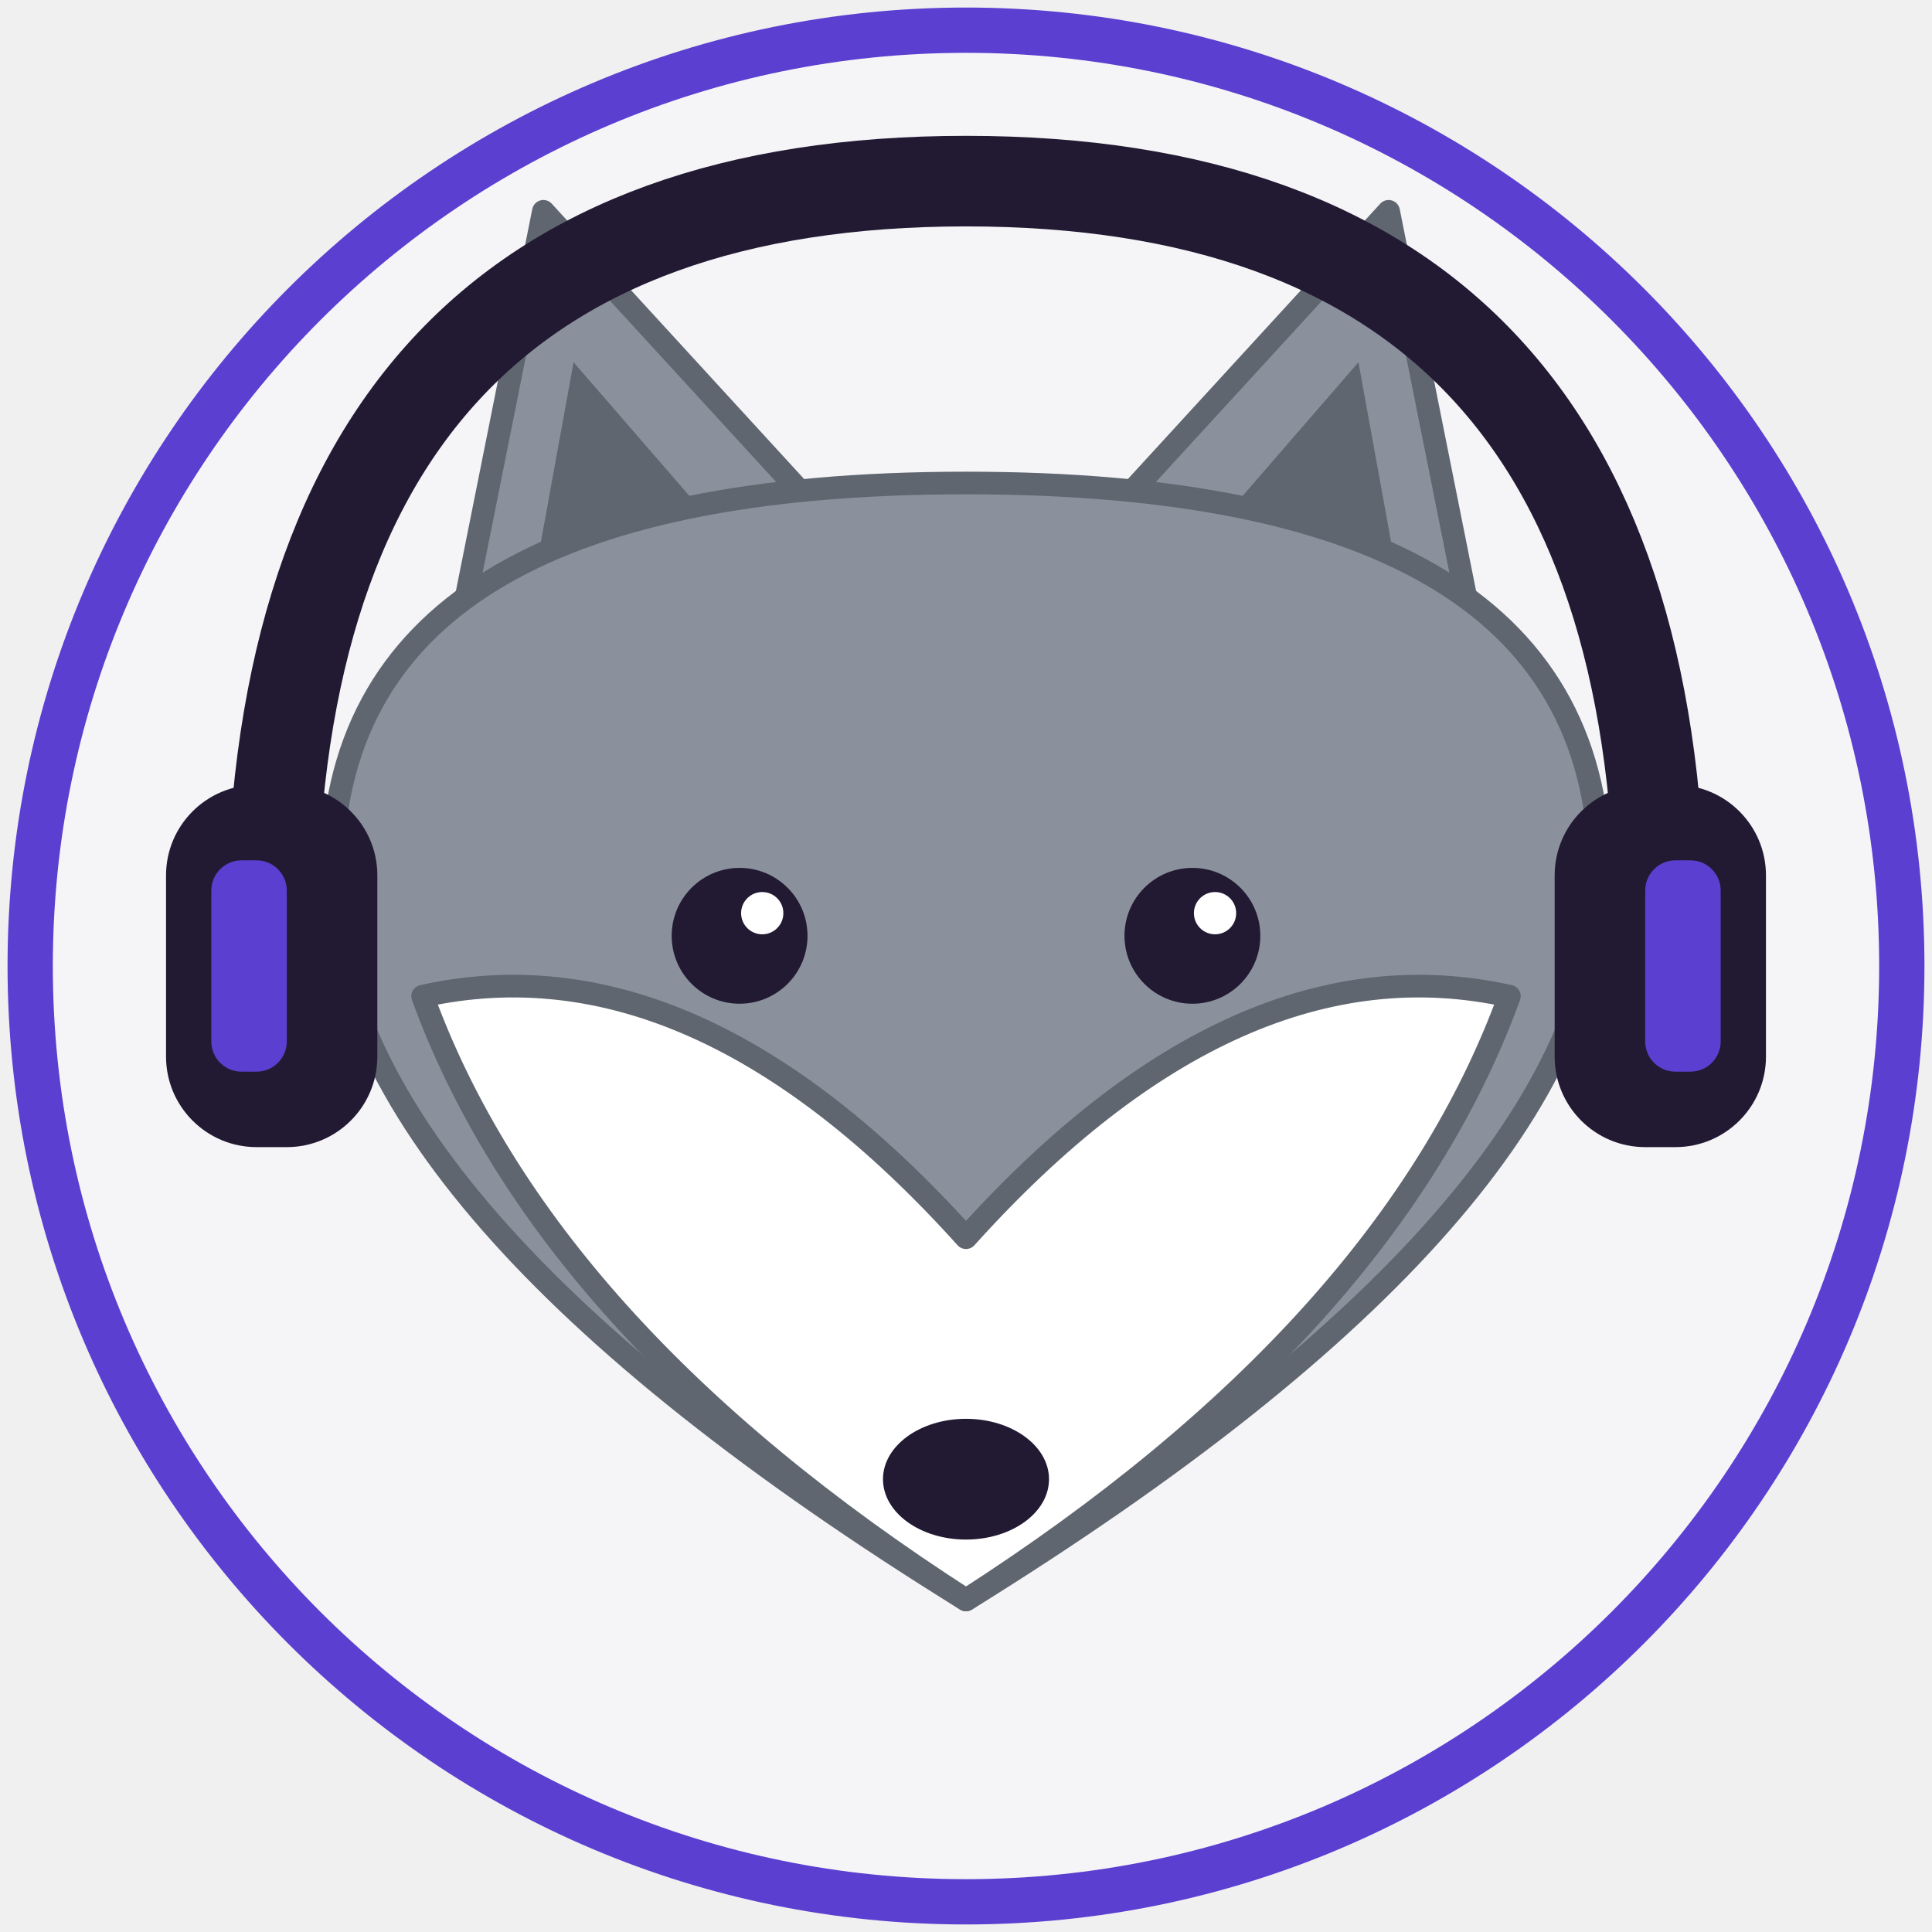
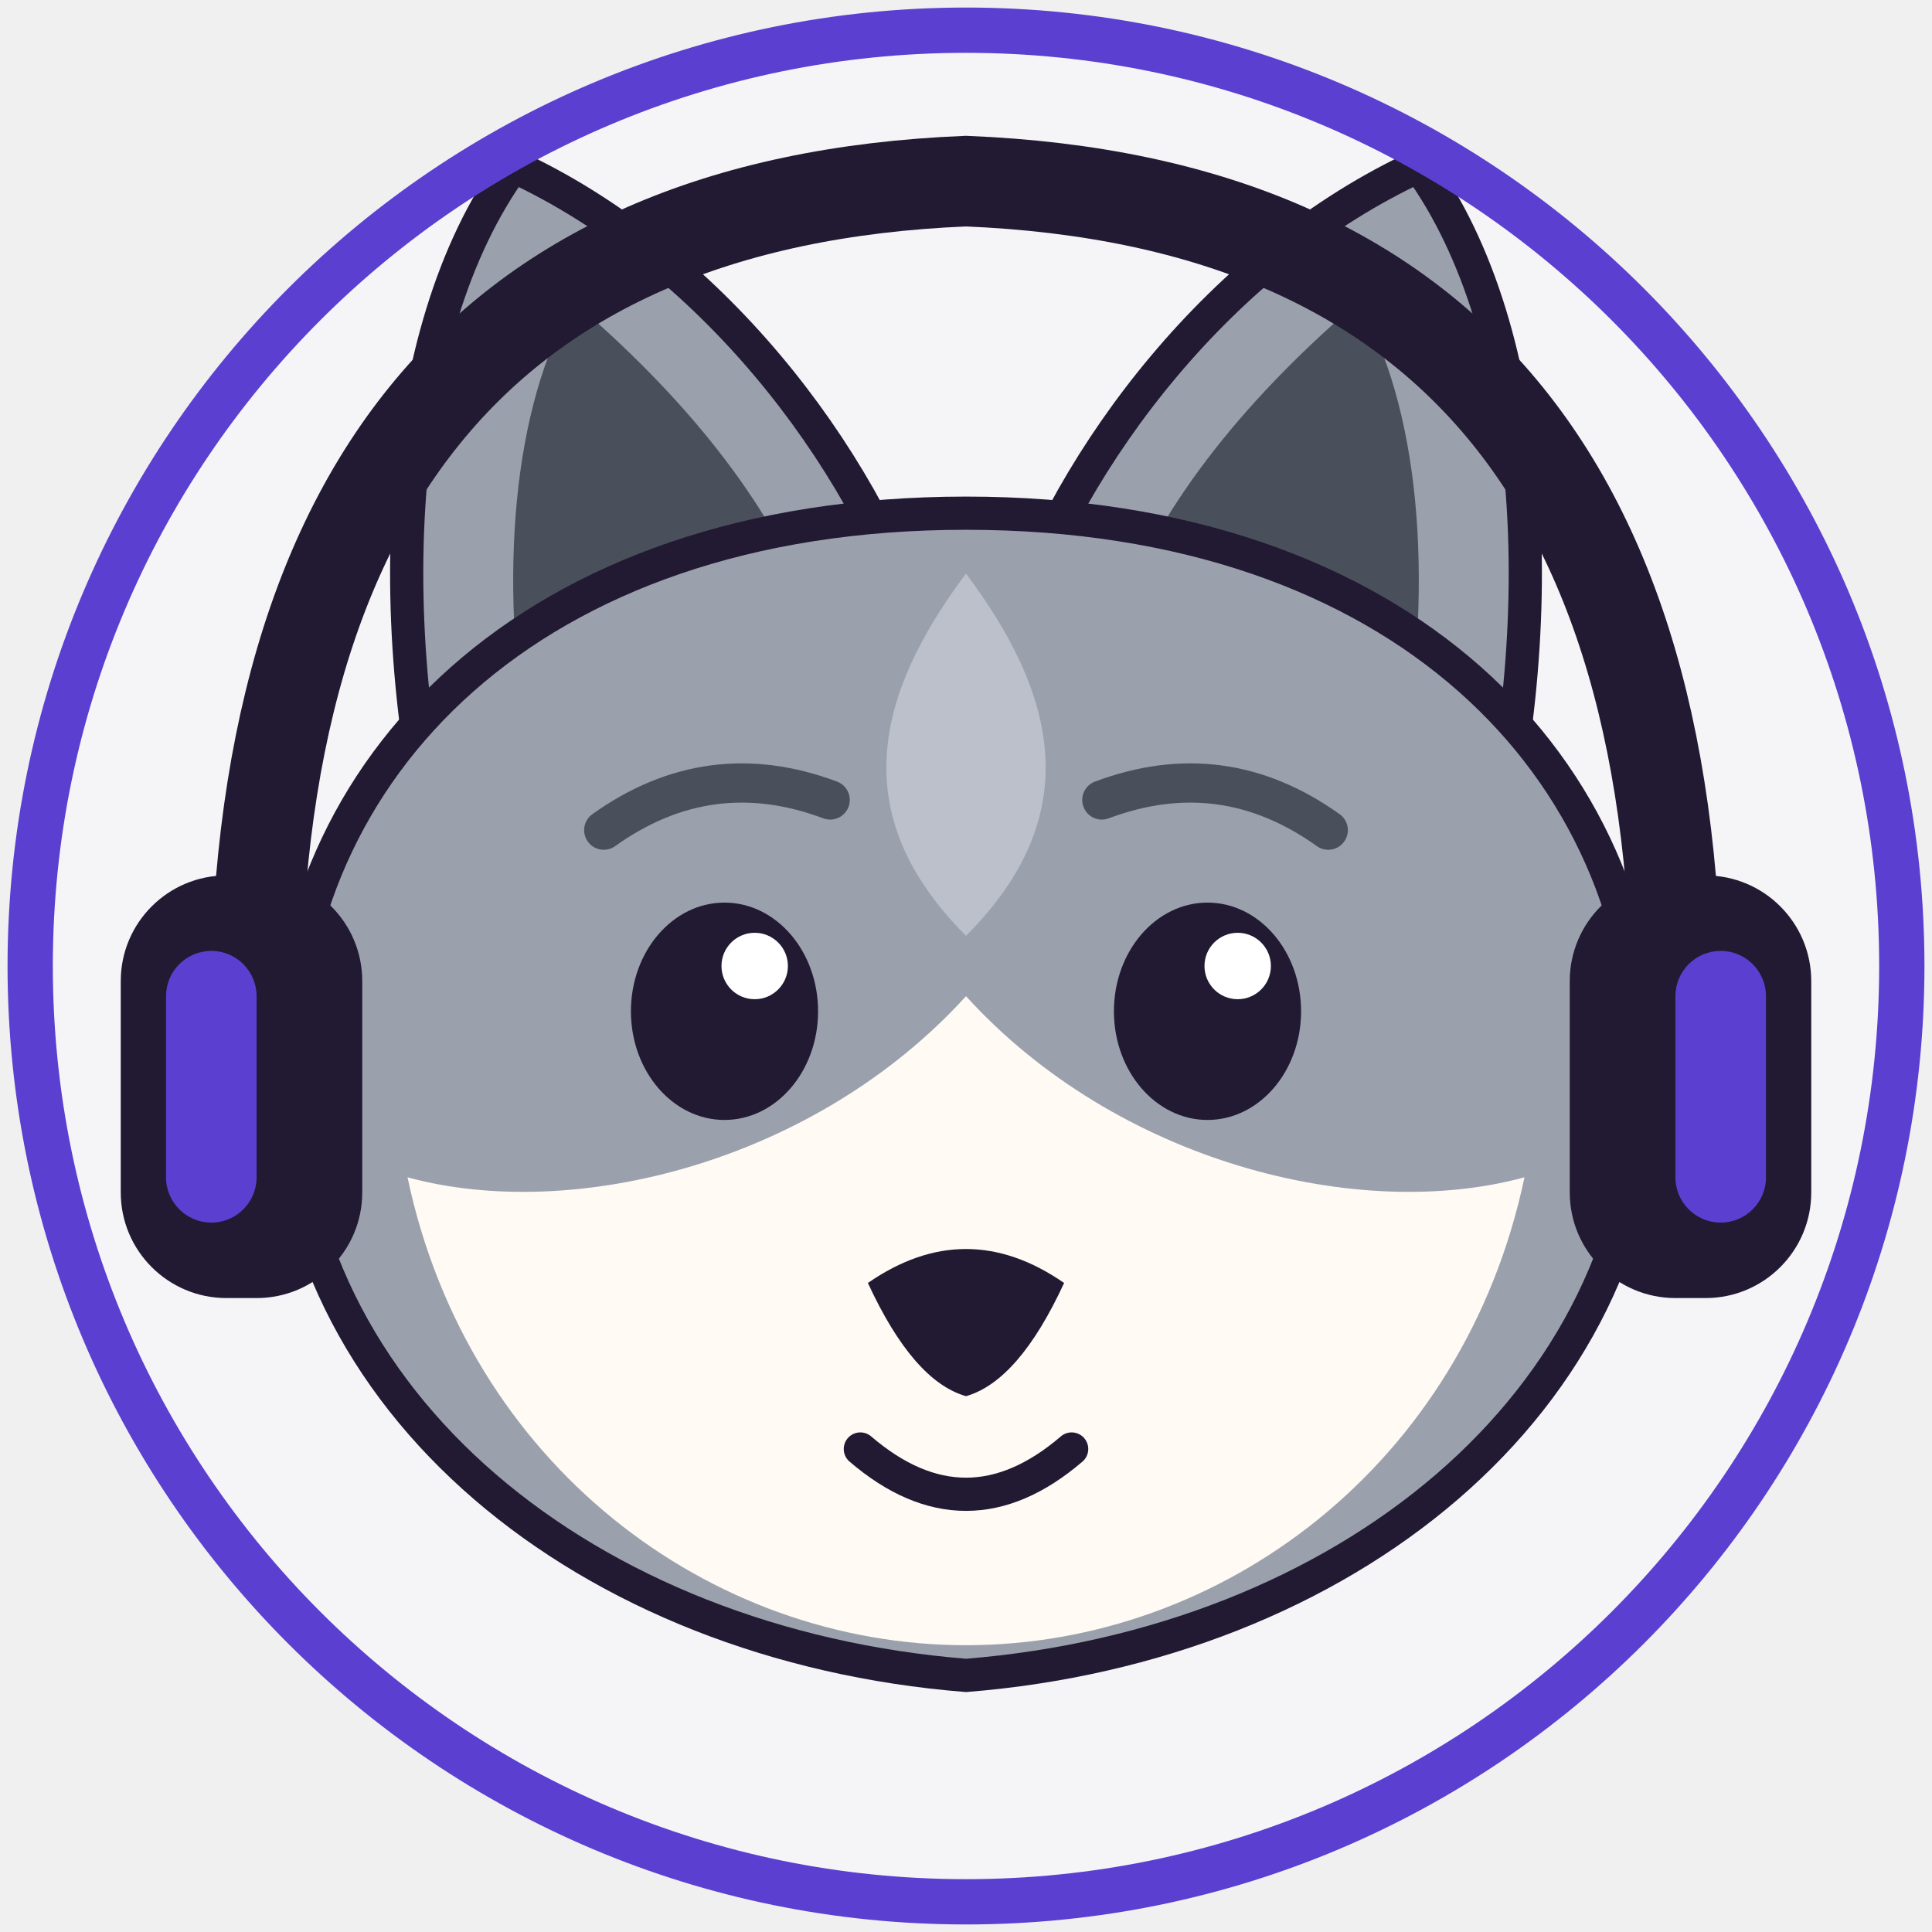
- <svg xmlns="http://www.w3.org/2000/svg" viewBox="0 0 128 128" role="img" aria-label="Lobinho, raposo cinza-prata de fone de ouvido">
+ <svg xmlns="http://www.w3.org/2000/svg" viewBox="0 0 128 128" role="img" aria-label="Lobinho">
  <defs>
    <clipPath id="c-lobinho">
      <circle cx="64" cy="64" r="62" />
    </clipPath>
  </defs>
  <circle cx="64" cy="64" r="62" fill="#f5f5f8" />
-   <g clip-path="url(#c-lobinho)" stroke="#5f6670" stroke-width="1.5" stroke-linejoin="round">
-     <path d="M28 54 L36 14 L58 38 Z" fill="#8a919c" />
-     <path d="M100 54 L92 14 L70 38 Z" fill="#8a919c" />
-     <path d="M34 46 L38 24 L51 39 Z" fill="#5f6670" stroke="none" />
-     <path d="M94 46 L90 24 L77 39 Z" fill="#5f6670" stroke="none" />
-     <path d="M22 58 Q22 32 64 32 Q106 32 106 58 Q106 80 64 106 Q22 80 22 58 Z" fill="#8a919c" />
-     <path d="M28 66 Q46 62 64 82 Q82 62 100 66 Q92 88 64 106 Q36 88 28 66 Z" fill="#ffffff" />
-     <path d="M18 62 Q18 12 64 12 Q110 12 110 62" fill="none" stroke="#221a33" stroke-width="6" />
-     <rect x="11" y="52" width="14" height="24" rx="6" fill="#221a33" stroke="none" />
-     <rect x="103" y="52" width="14" height="24" rx="6" fill="#221a33" stroke="none" />
-     <rect x="14" y="57" width="5" height="14" rx="2" fill="#5b3fd1" stroke="none" />
-     <rect x="109" y="57" width="5" height="14" rx="2" fill="#5b3fd1" stroke="none" />
+   <g clip-path="url(#c-lobinho)">
+     <path d="M30 60 C25 42 26 22 34 11 C47 17 57 30 61 42 Z" fill="#9aa1ad" stroke="#221a33" stroke-width="2.2" stroke-linejoin="round" />
+     <path d="M35 50 C33 38 34 27 38 20 C45 26 51 33 54 41 Z" fill="#4a505b" />
+     <g transform="translate(128 0) scale(-1 1)">
+       <path d="M30 60 C25 42 26 22 34 11 C47 17 57 30 61 42 Z" fill="#9aa1ad" stroke="#221a33" stroke-width="2.2" stroke-linejoin="round" />
+       <path d="M35 50 C33 38 34 27 38 20 C45 26 51 33 54 41 Z" fill="#4a505b" />
+     </g>
+     <path d="M64 34 C93 34 109 51 109 71 C109 93 89 109 64 111 C39 109 19 93 19 71 C19 51 35 34 64 34 Z" fill="#9aa1ad" stroke="#221a33" stroke-width="2.2" />
+     <path d="M64 38 C70 46 72 54 64 62 C56 54 58 46 64 38 Z" fill="#c3c8d1" opacity="0.8" />
+     <path d="M64 66 C74 77 90 81 101 78 C97 97 81 109 64 109 C47 109 31 97 27 78 C38 81 54 77 64 66 Z" fill="#fffaf4" stroke="none" stroke-width="1.5" />
+     <ellipse cx="48" cy="67" rx="6.2" ry="7.2" fill="#221a33" />
+     <circle cx="50" cy="64" r="2.2" fill="#fff" />
+     <ellipse cx="80" cy="67" rx="6.2" ry="7.2" fill="#221a33" />
+     <circle cx="82" cy="64" r="2.2" fill="#fff" />
+     <path d="M40 55 Q47 50 55 53" fill="none" stroke="#4a505b" stroke-width="2.6" stroke-linecap="round" />
+     <path d="M88 55 Q81 50 73 53" fill="none" stroke="#4a505b" stroke-width="2.6" stroke-linecap="round" />
+     <path d="M57.5 85 Q64 80.5 70.5 85 Q67.5 91.5 64 92.5 Q60.5 91.5 57.5 85 Z" fill="#221a33" />
+     <path d="M57 96 Q64 102 71 96" fill="none" stroke="#221a33" stroke-width="2.2" stroke-linecap="round" />
+     <path d="M17 72 Q15 14 64 12 Q113 14 111 72" fill="none" stroke="#221a33" stroke-width="6" stroke-linecap="round" />
+     <rect x="8" y="58" width="16" height="28" rx="7" fill="#221a33" />
+     <rect x="104" y="58" width="16" height="28" rx="7" fill="#221a33" />
+     <rect x="11" y="63" width="6" height="18" rx="3" fill="#5b3fd1" />
+     <rect x="111" y="63" width="6" height="18" rx="3" fill="#5b3fd1" />
  </g>
-   <circle cx="49" cy="62" r="4.5" fill="#221a33" />
-   <circle cx="79" cy="62" r="4.5" fill="#221a33" />
-   <circle cx="50.5" cy="60.5" r="1.4" fill="#ffffff" />
-   <circle cx="80.5" cy="60.5" r="1.4" fill="#ffffff" />
-   <ellipse cx="64" cy="98" rx="5.5" ry="4" fill="#221a33" />
  <circle cx="64" cy="64" r="62" fill="none" stroke="#5b3fd1" stroke-width="3" />
</svg>
